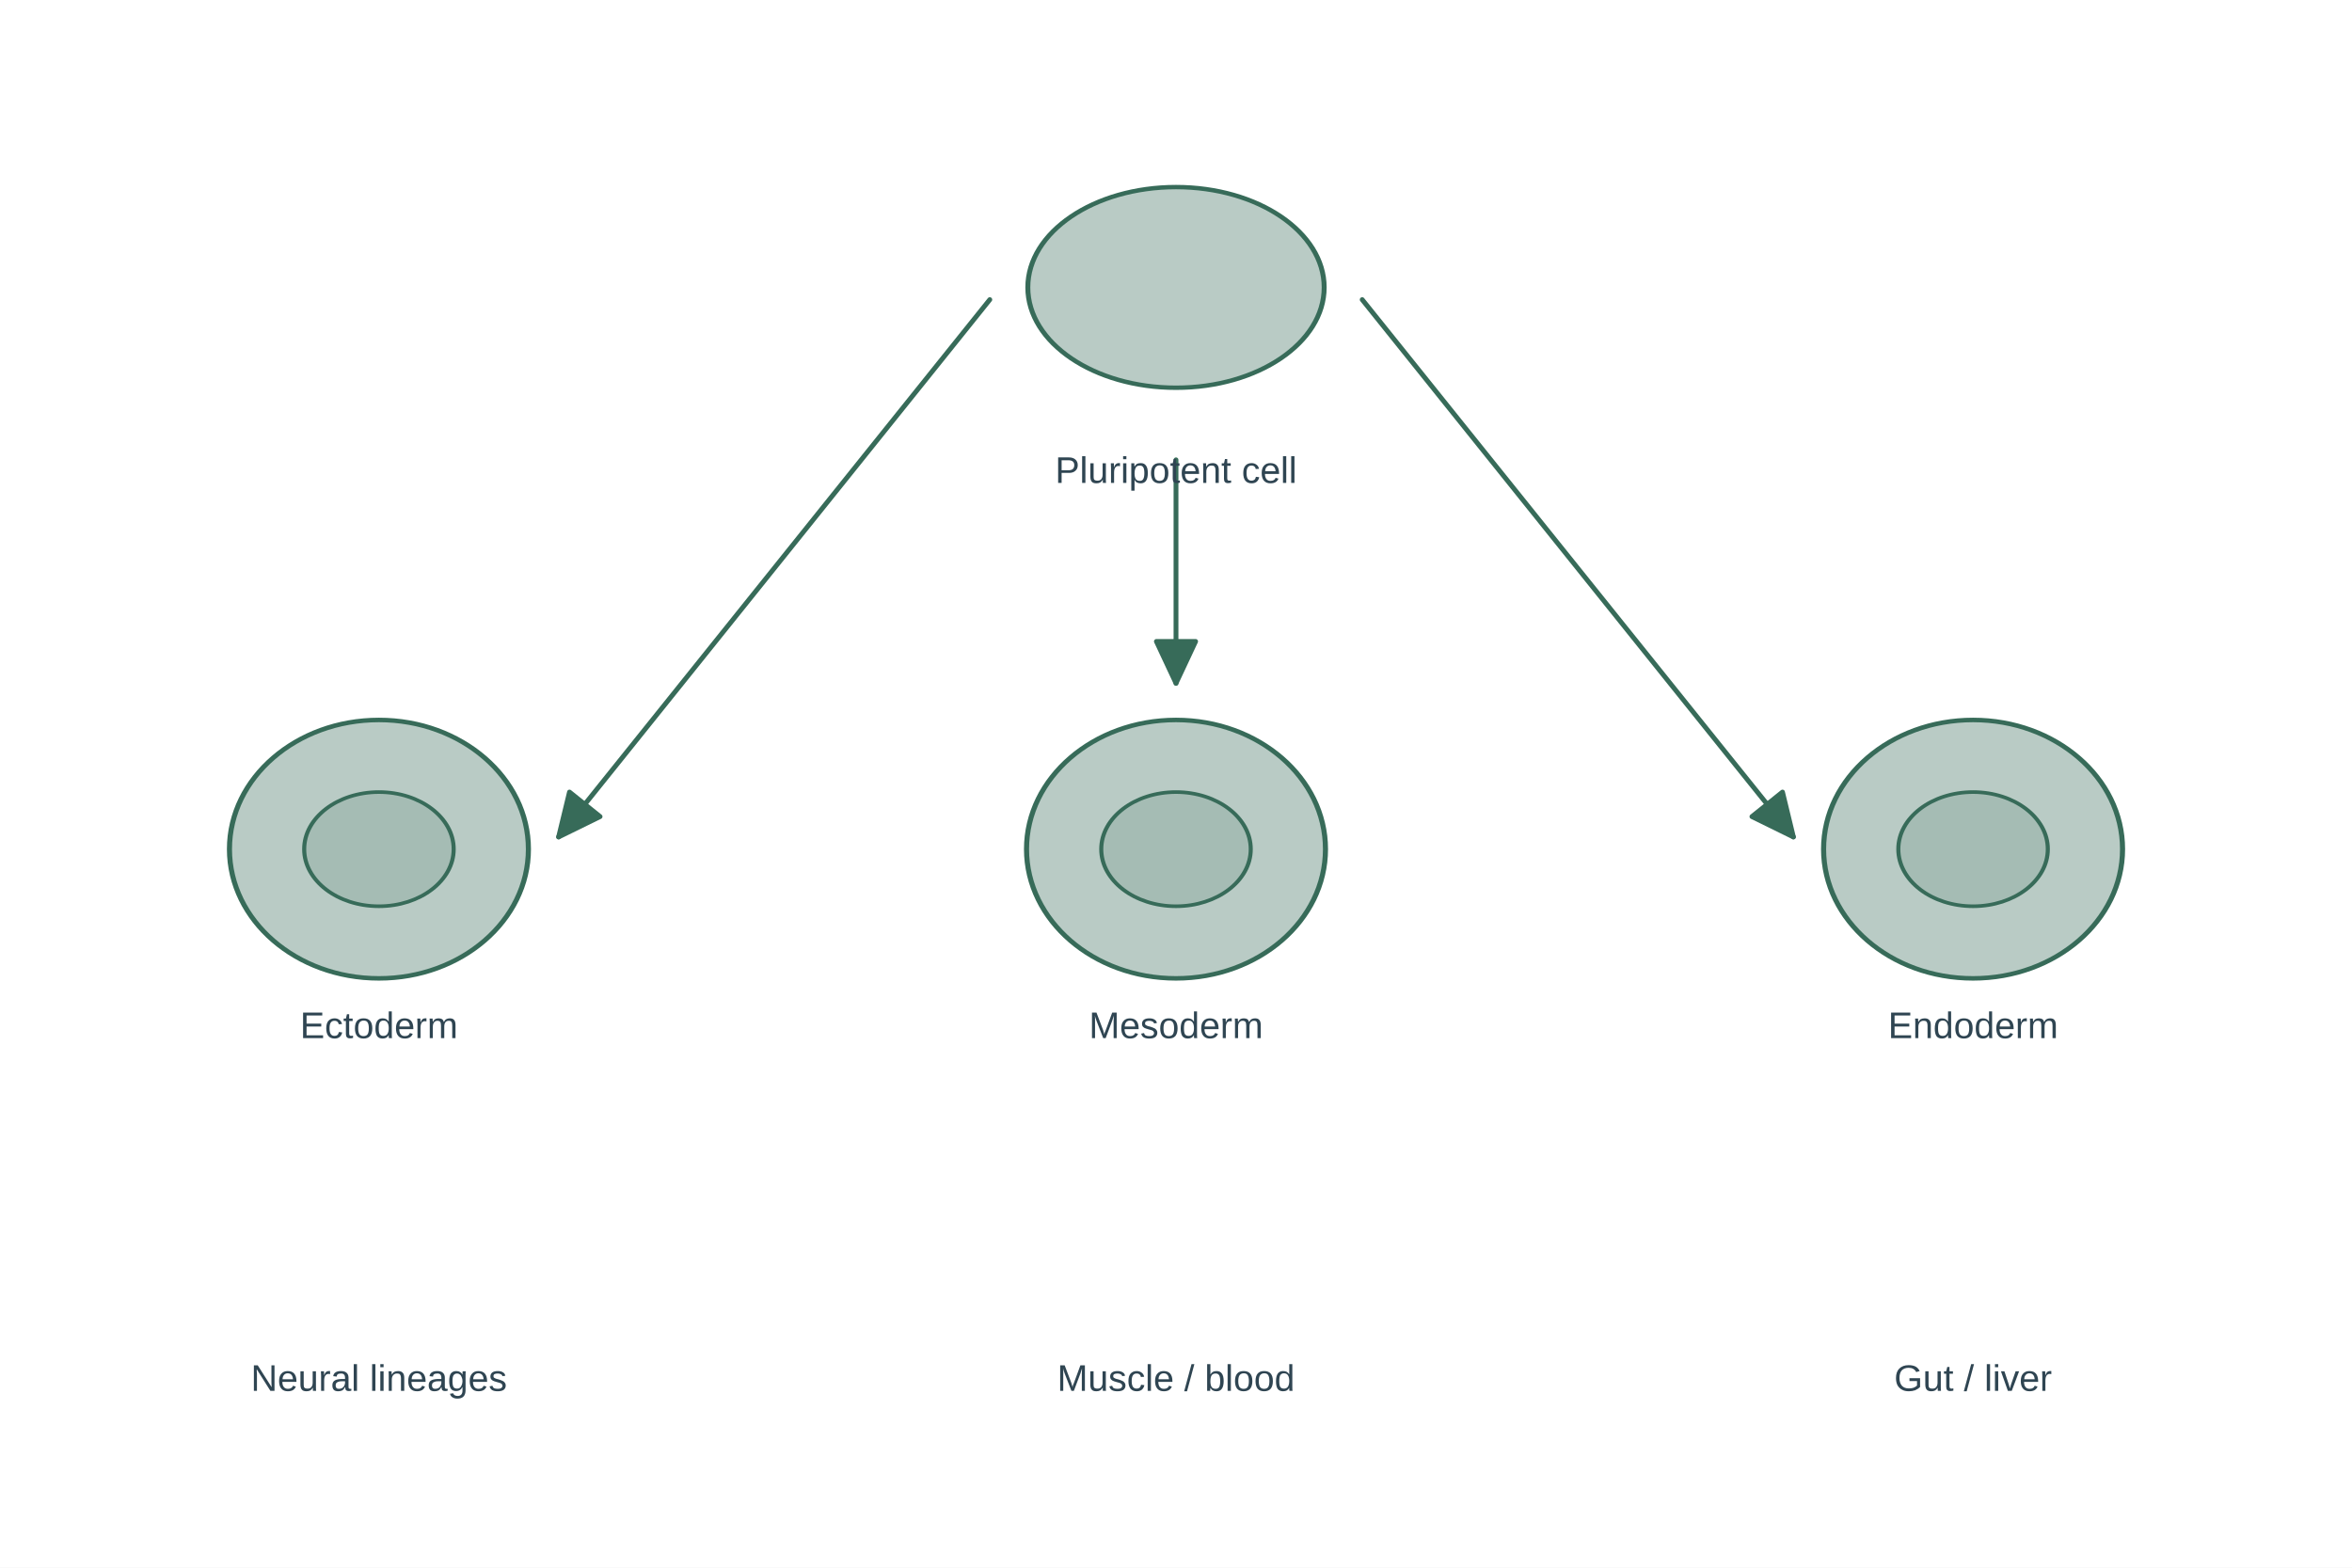
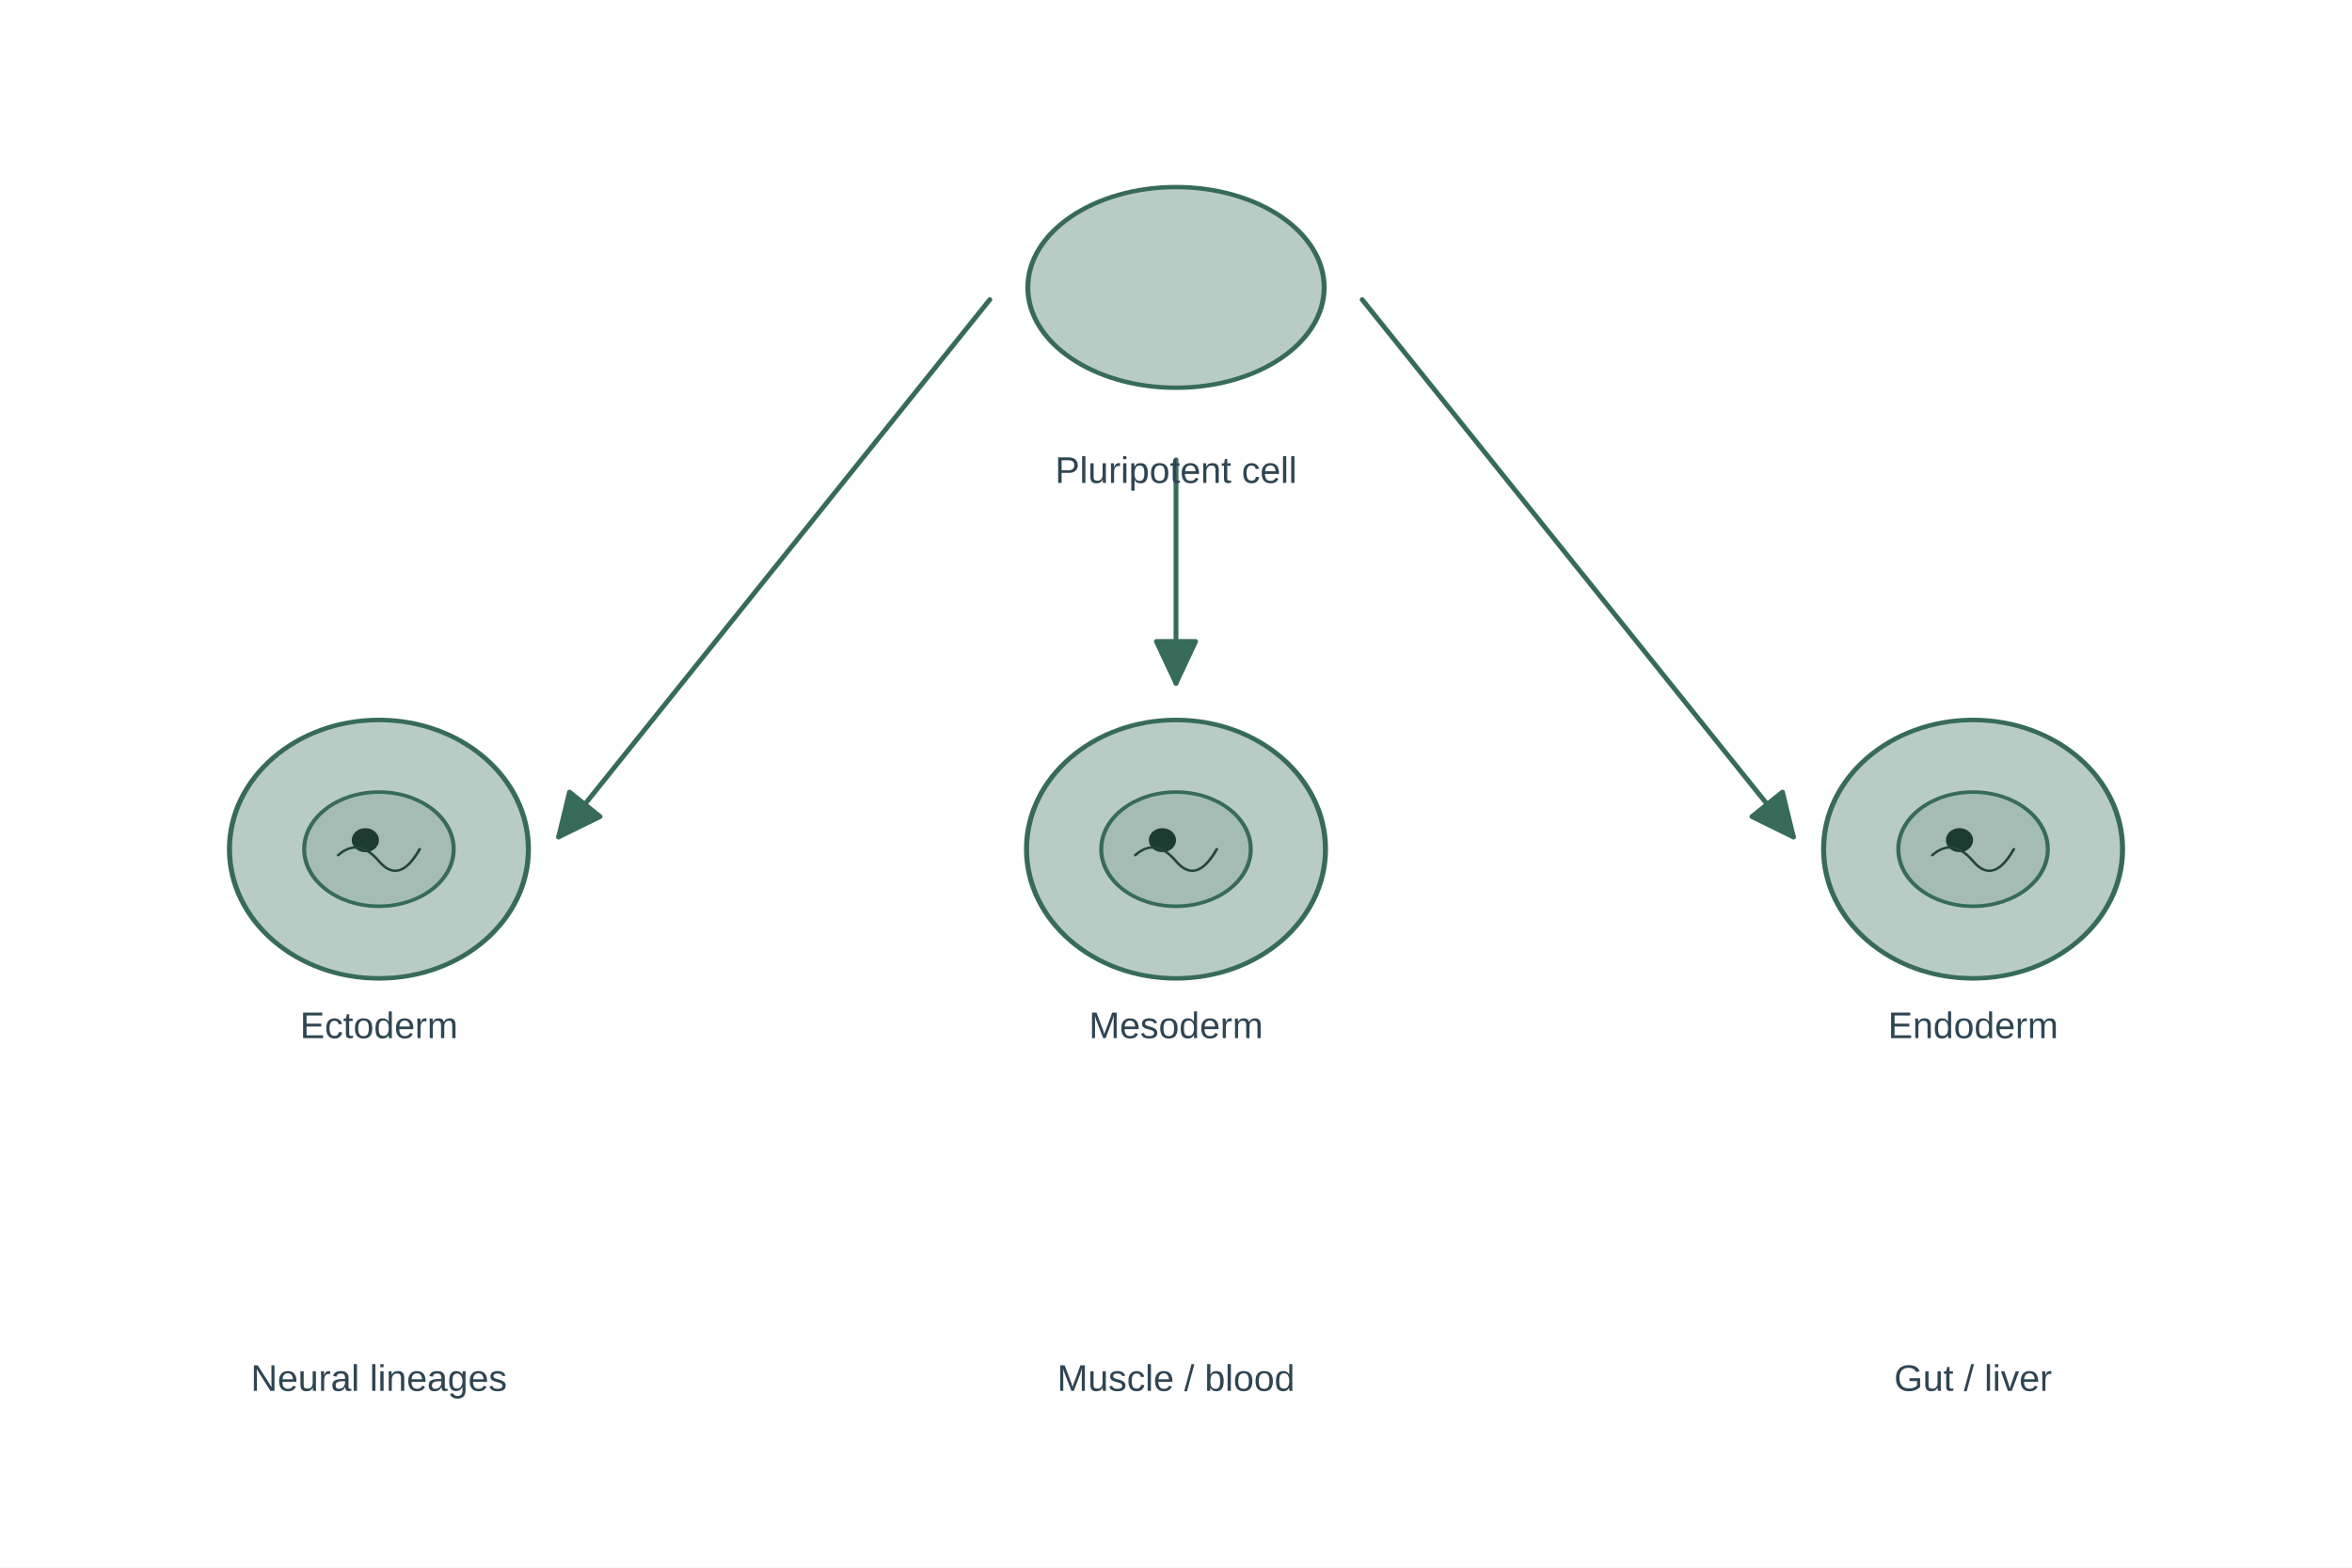
<svg xmlns="http://www.w3.org/2000/svg" width="180.0mm" height="120.0mm" viewBox="0 0 180.0 120.0" data-version="2" data-revision="1">
  <rect width="180.0" height="120.0" fill="#FFFFFF" />
  <g id="layer-compartments" />
  <g id="layer-context" />
  <g id="layer-relations">
    <g data-relation-id="r1" data-relation-type="converts" id="rel-r1">
      <path fill="none" stroke="#376B59" stroke-width="0.37" stroke-linecap="round" stroke-linejoin="round" d="M 75.749 22.936 Q 59.25 43.5 42.751 64.064" data-line-body="true" data-indirect="false" />
      <path fill="#376B59" stroke="#376B59" stroke-width="0.37" stroke-linecap="round" stroke-linejoin="round" data-endpoint="filled-arrow" d="M 43.584 60.629 L 42.751 64.064 L 45.923 62.507 Z" />
    </g>
    <g data-relation-id="r2" data-relation-type="converts" id="rel-r2">
      <path fill="none" stroke="#376B59" stroke-width="0.37" stroke-linecap="round" stroke-linejoin="round" d="M 90.0 35.2 Q 90.0 43.75 90.0 52.3" data-line-body="true" data-indirect="false" />
      <path fill="#376B59" stroke="#376B59" stroke-width="0.37" stroke-linecap="round" stroke-linejoin="round" data-endpoint="filled-arrow" d="M 88.5 49.1 L 90.0 52.3 L 91.5 49.1 Z" />
    </g>
    <g data-relation-id="r3" data-relation-type="converts" id="rel-r3">
      <path fill="none" stroke="#376B59" stroke-width="0.37" stroke-linecap="round" stroke-linejoin="round" d="M 104.251 22.936 Q 120.75 43.5 137.249 64.064" data-line-body="true" data-indirect="false" />
      <path fill="#376B59" stroke="#376B59" stroke-width="0.37" stroke-linecap="round" stroke-linejoin="round" data-endpoint="filled-arrow" d="M 134.077 62.507 L 137.249 64.064 L 136.416 60.629 Z" />
    </g>
  </g>
  <g id="layer-objects">
    <g data-object-id="stem" data-type="stem_cell" id="obj-stem">
      <g data-glyph="stem" transform="rotate(0.0 90.0 22.0)">
        <g transform="translate(76.5 10.0) scale(0.27 0.24)">
          <ellipse cx="50.00" cy="50.00" rx="42.00" ry="32.00" fill="#b9cbc5" stroke="#376B59" stroke-width="1.400" />
        </g>
      </g>
      <text x="90" y="36.963" font-size="2.822" font-family="Arial,Microsoft YaHei,sans-serif" fill="#2F4552" text-anchor="middle" font-weight="400" data-label-for="stem">Pluripotent cell</text>
    </g>
    <g data-object-id="ecto" data-type="cell" id="obj-ecto">
      <g data-glyph="ecto" transform="rotate(0.0 29.0 65.0)">
        <g transform="translate(16.0 53.5) scale(0.26 0.23)">
          <ellipse cx="50.00" cy="50.00" rx="44.00" ry="43.00" fill="#b9cbc5" stroke="#376B59" stroke-width="1.500" />
          <ellipse cx="50.00" cy="50.00" rx="22.00" ry="19.00" fill="#a5bcb4" stroke="#376B59" stroke-width="1.200" />
+           <ellipse cx="46.00" cy="47.00" rx="4.00" ry="4.00" fill="#1e3b31" stroke="none" stroke-width="0.000" />
+           <path d="M 38 52 Q 44 46 50 54 T 62 50" fill="none" stroke="#24463a" stroke-width="0.800" stroke-linecap="round" stroke-linejoin="round" />
        </g>
      </g>
      <text x="29" y="79.463" font-size="2.822" font-family="Arial,Microsoft YaHei,sans-serif" fill="#2F4552" text-anchor="middle" font-weight="400" data-label-for="ecto">Ectoderm</text>
    </g>
    <g data-object-id="meso" data-type="cell" id="obj-meso">
      <g data-glyph="meso" transform="rotate(0.0 90.0 65.0)">
        <g transform="translate(77.0 53.5) scale(0.26 0.23)">
          <ellipse cx="50.00" cy="50.00" rx="44.00" ry="43.00" fill="#b9cbc5" stroke="#376B59" stroke-width="1.500" />
          <ellipse cx="50.00" cy="50.00" rx="22.00" ry="19.00" fill="#a5bcb4" stroke="#376B59" stroke-width="1.200" />
+           <ellipse cx="46.00" cy="47.00" rx="4.00" ry="4.00" fill="#1e3b31" stroke="none" stroke-width="0.000" />
+           <path d="M 38 52 Q 44 46 50 54 T 62 50" fill="none" stroke="#24463a" stroke-width="0.800" stroke-linecap="round" stroke-linejoin="round" />
        </g>
      </g>
      <text x="90" y="79.463" font-size="2.822" font-family="Arial,Microsoft YaHei,sans-serif" fill="#2F4552" text-anchor="middle" font-weight="400" data-label-for="meso">Mesoderm</text>
    </g>
    <g data-object-id="endo" data-type="cell" id="obj-endo">
      <g data-glyph="endo" transform="rotate(0.0 151.0 65.0)">
        <g transform="translate(138.0 53.5) scale(0.26 0.23)">
          <ellipse cx="50.00" cy="50.00" rx="44.00" ry="43.00" fill="#b9cbc5" stroke="#376B59" stroke-width="1.500" />
          <ellipse cx="50.00" cy="50.00" rx="22.00" ry="19.00" fill="#a5bcb4" stroke="#376B59" stroke-width="1.200" />
+           <ellipse cx="46.00" cy="47.00" rx="4.00" ry="4.00" fill="#1e3b31" stroke="none" stroke-width="0.000" />
+           <path d="M 38 52 Q 44 46 50 54 T 62 50" fill="none" stroke="#24463a" stroke-width="0.800" stroke-linecap="round" stroke-linejoin="round" />
        </g>
      </g>
      <text x="151" y="79.463" font-size="2.822" font-family="Arial,Microsoft YaHei,sans-serif" fill="#2F4552" text-anchor="middle" font-weight="400" data-label-for="endo">Endoderm</text>
    </g>
    <g data-object-id="e1" data-type="text" id="obj-e1">
      <g data-glyph="e1" transform="rotate(0.0 29.0 103.0)">
        <g transform="translate(1.5 102.5) scale(0.55 0.01)" />
      </g>
      <text x="29" y="106.463" font-size="2.822" font-family="Arial,Microsoft YaHei,sans-serif" fill="#2F4552" text-anchor="middle" font-weight="400" data-label-for="e1">Neural lineages</text>
    </g>
    <g data-object-id="e2" data-type="text" id="obj-e2">
      <g data-glyph="e2" transform="rotate(0.0 90.0 103.0)">
        <g transform="translate(62.5 102.5) scale(0.55 0.01)" />
      </g>
      <text x="90" y="106.463" font-size="2.822" font-family="Arial,Microsoft YaHei,sans-serif" fill="#2F4552" text-anchor="middle" font-weight="400" data-label-for="e2">Muscle / blood</text>
    </g>
    <g data-object-id="e3" data-type="text" id="obj-e3">
      <g data-glyph="e3" transform="rotate(0.0 151.0 103.0)">
        <g transform="translate(123.5 102.5) scale(0.55 0.01)" />
      </g>
      <text x="151" y="106.463" font-size="2.822" font-family="Arial,Microsoft YaHei,sans-serif" fill="#2F4552" text-anchor="middle" font-weight="400" data-label-for="e3">Gut / liver</text>
    </g>
  </g>
</svg>
